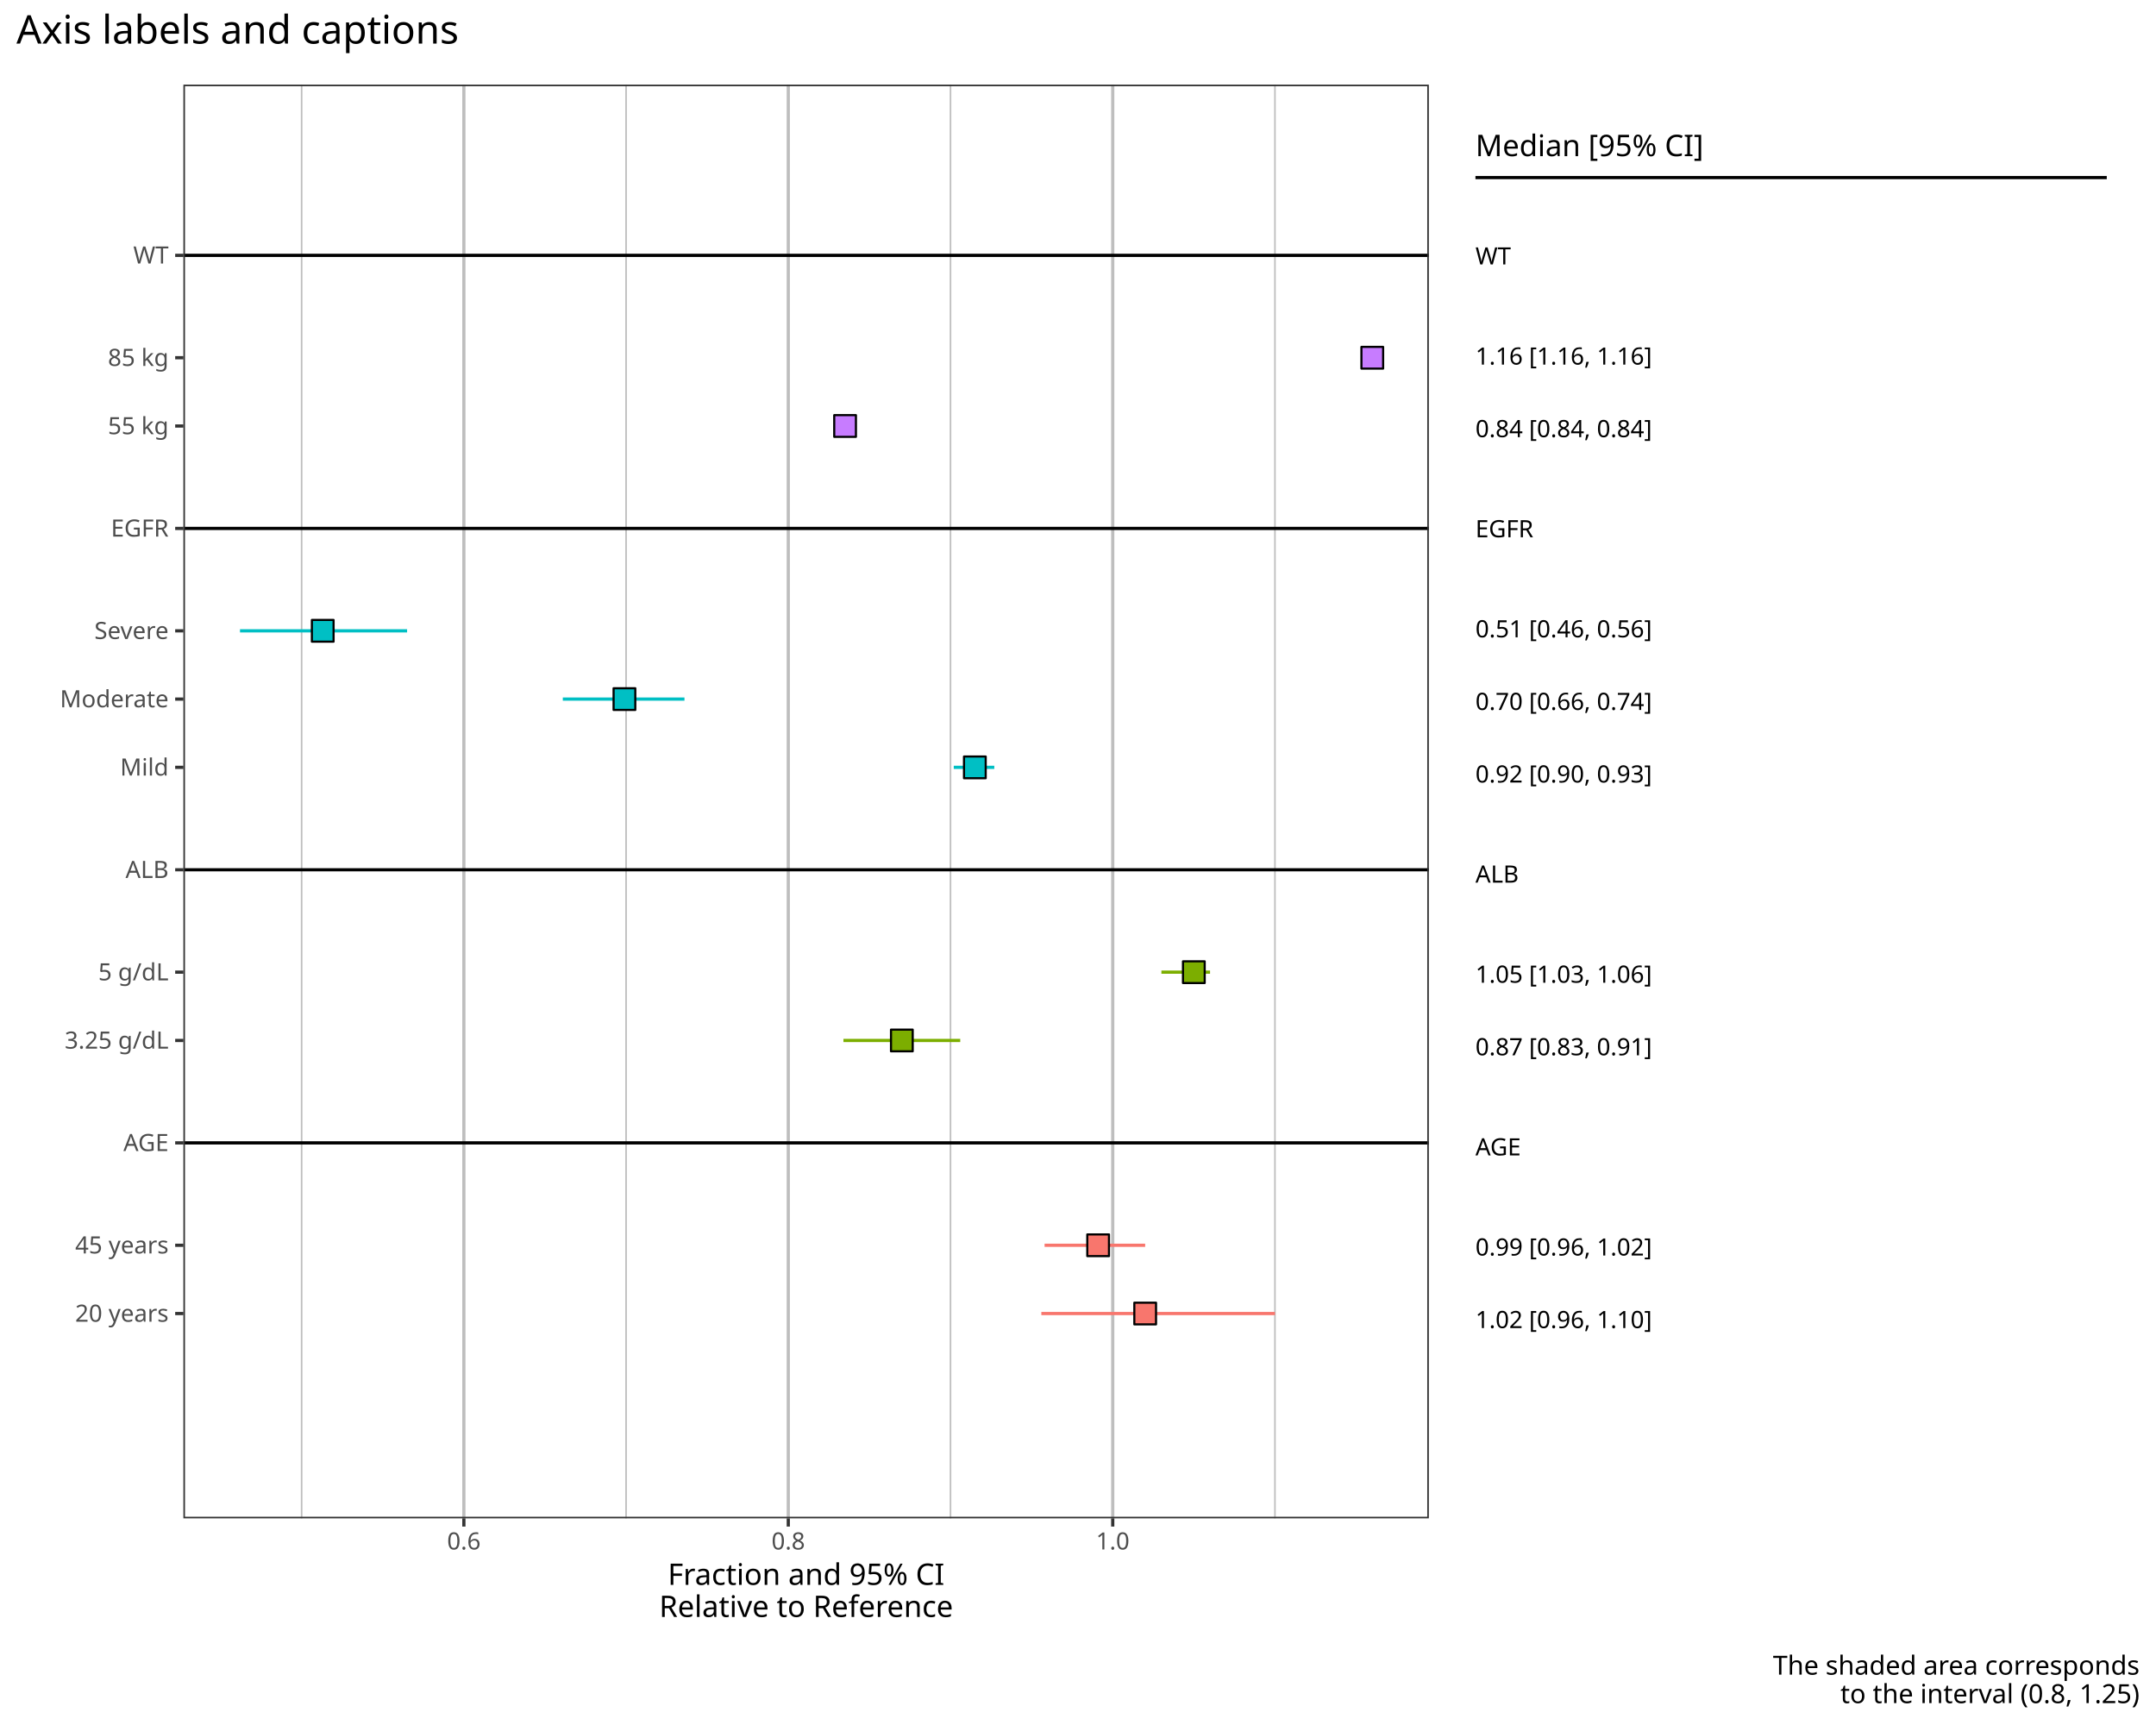
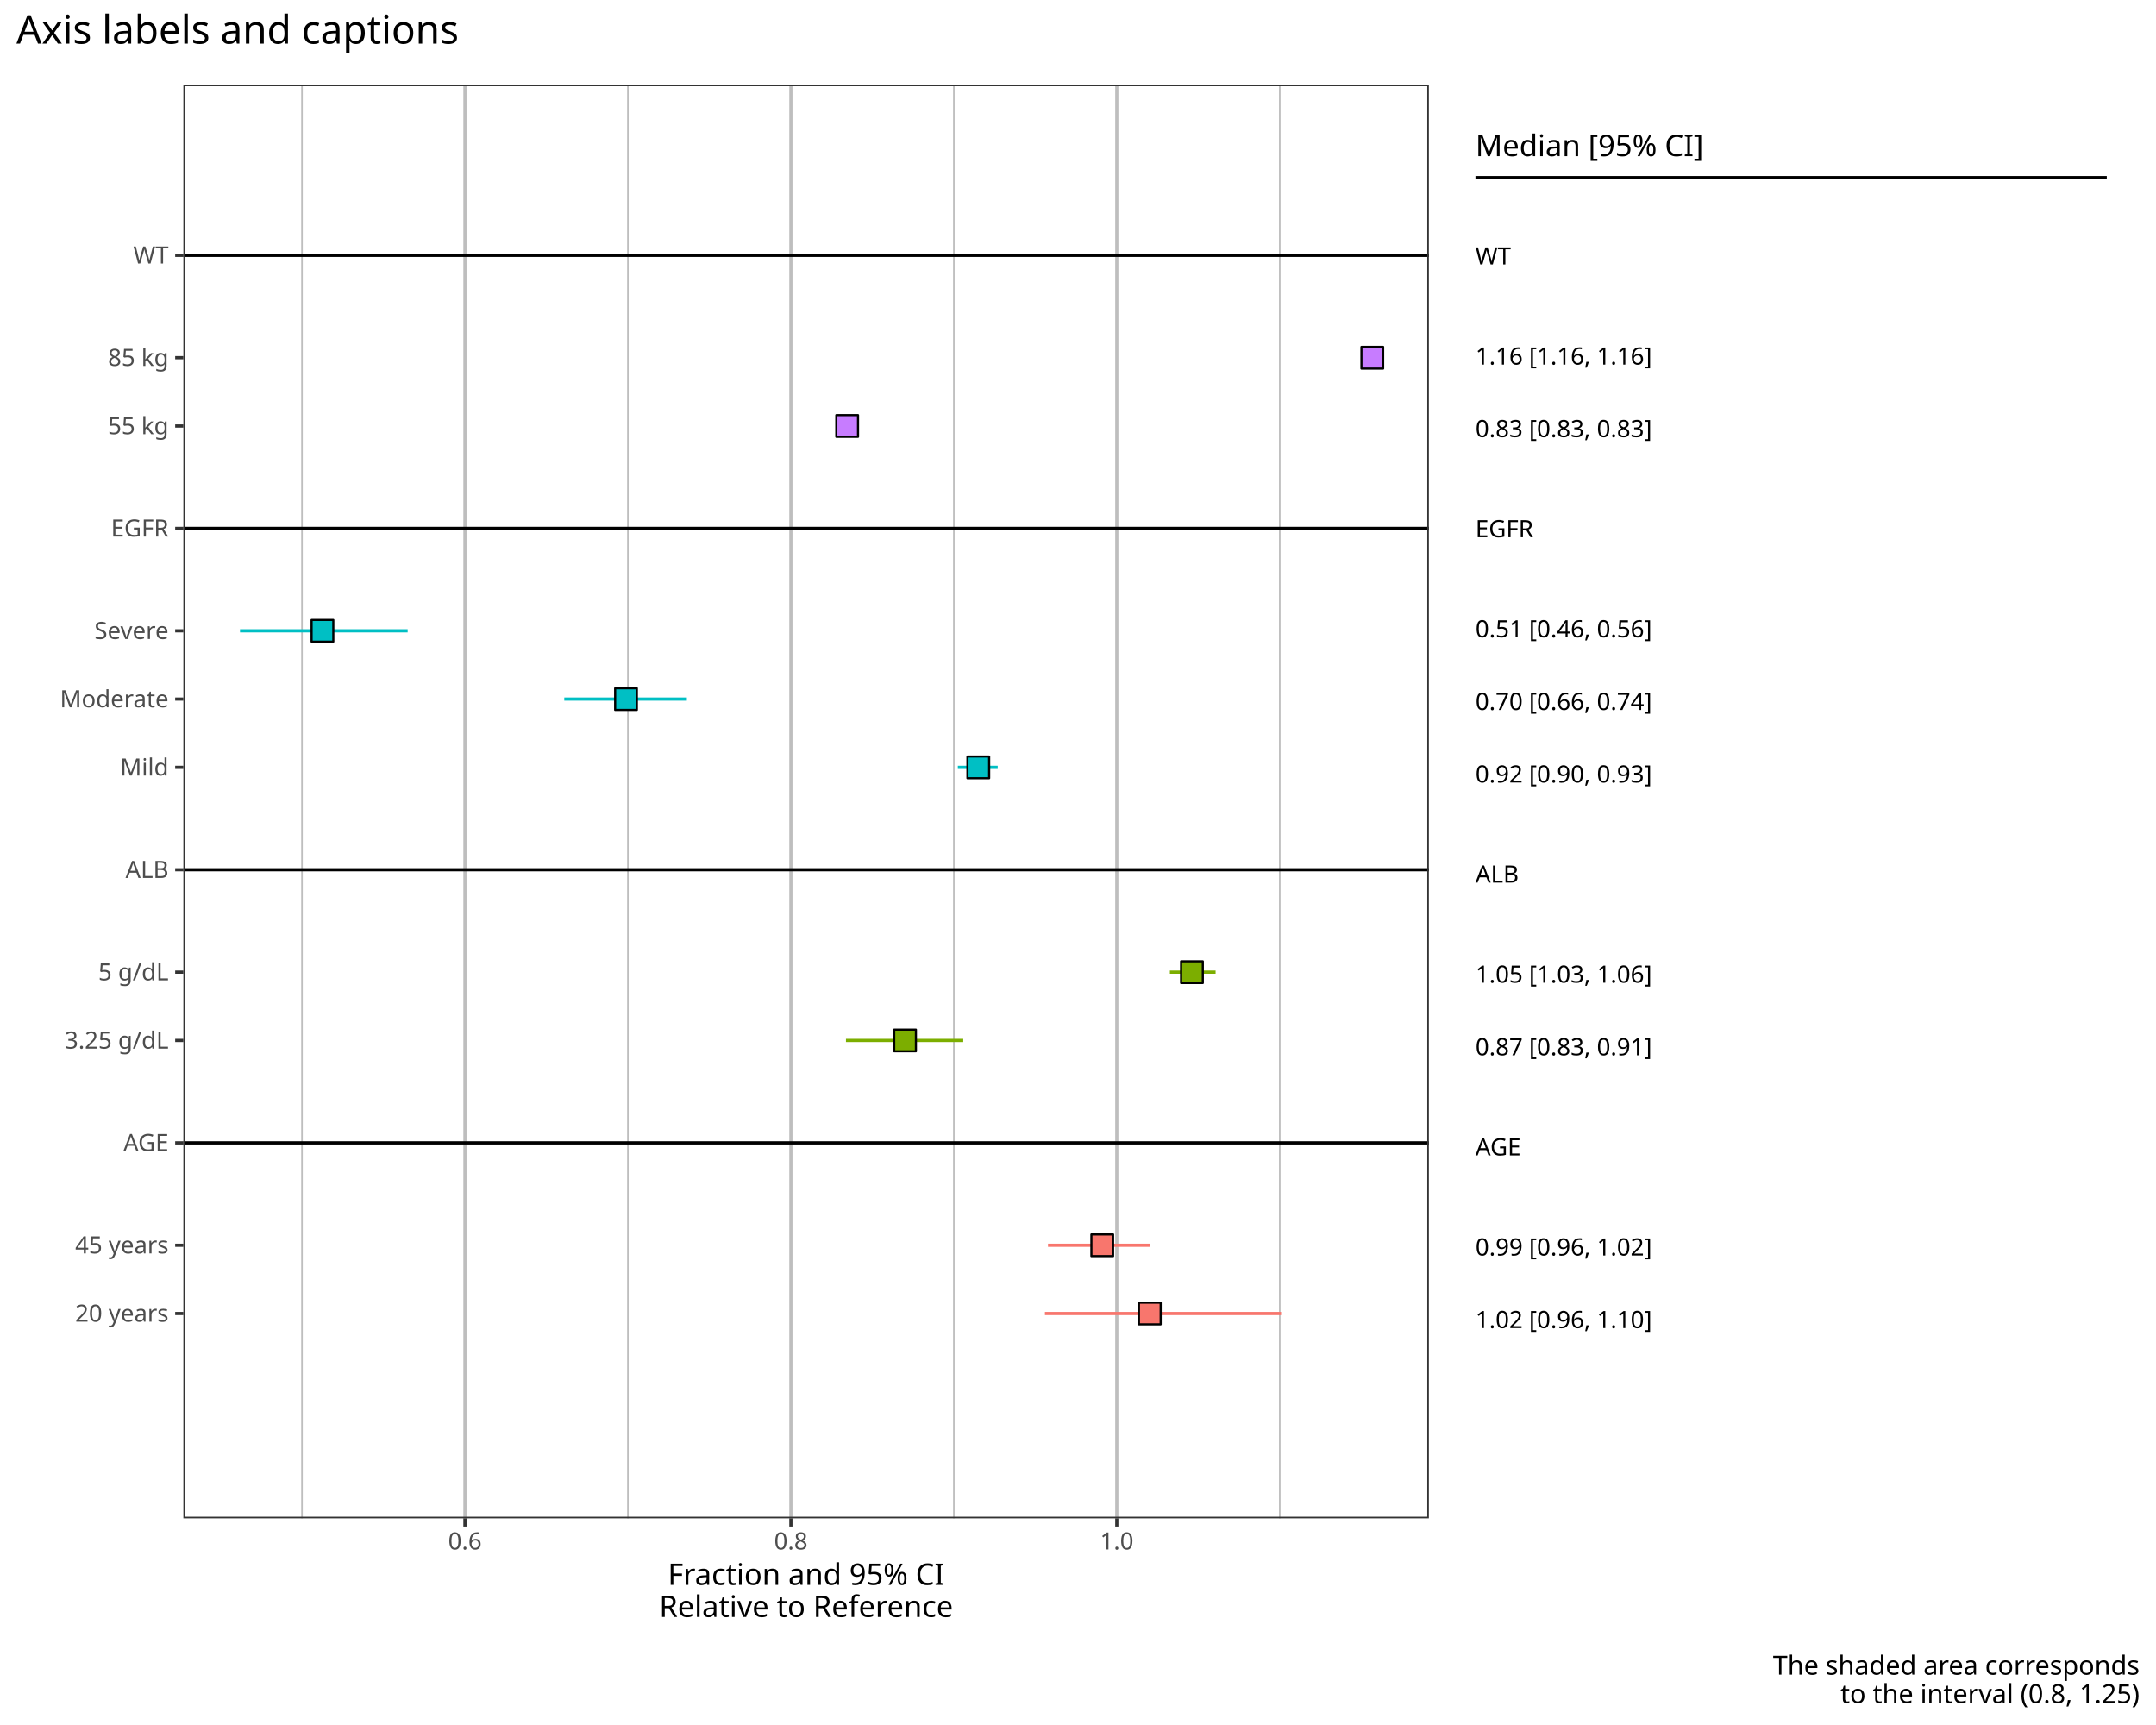
<svg xmlns="http://www.w3.org/2000/svg" class="svglite" data-engine-version="2.0" width="720.00pt" height="576.00pt" viewBox="0 0 720.00 576.00">
  <defs>
    <style type="text/css">
    .svglite line, .svglite polyline, .svglite polygon, .svglite path, .svglite rect, .svglite circle {
      fill: none;
      stroke: #000000;
      stroke-linecap: round;
      stroke-linejoin: round;
      stroke-miterlimit: 10.00;
    }
  </style>
  </defs>
  <rect width="100%" height="100%" style="stroke: none; fill: #FFFFFF;" />
  <defs>
    <clipPath id="cpMC4wMHw3MjAuMDB8MC4wMHw1NzYuMDA=">
      <rect x="0.00" y="0.00" width="720.00" height="576.00" />
    </clipPath>
  </defs>
  <g clip-path="url(#cpMC4wMHw3MjAuMDB8MC4wMHw1NzYuMDA=)">
    <rect x="0.00" y="0.00" width="720.00" height="576.00" style="stroke-width: 1.07; stroke: #FFFFFF; fill: #FFFFFF;" />
  </g>
  <defs>
    <clipPath id="cpNS40OHw3MTQuNTJ8MjIuNzh8NTQ3LjY1">
      <rect x="5.48" y="22.78" width="709.04" height="524.87" />
    </clipPath>
  </defs>
  <g clip-path="url(#cpNS40OHw3MTQuNTJ8MjIuNzh8NTQ3LjY1)">
</g>
  <g clip-path="url(#cpMC4wMHw3MjAuMDB8MC4wMHw1NzYuMDA=)">
</g>
  <defs>
    <clipPath id="cpNS40OHw0NzguMTd8MjIuNzh8NTQ3LjY1">
      <rect x="5.48" y="22.78" width="472.69" height="524.87" />
    </clipPath>
  </defs>
  <g clip-path="url(#cpNS40OHw0NzguMTd8MjIuNzh8NTQ3LjY1)">
    <rect x="5.48" y="22.78" width="472.69" height="524.87" style="stroke-width: 1.07; stroke: #FFFFFF; fill: #FFFFFF;" />
  </g>
  <g clip-path="url(#cpMC4wMHw3MjAuMDB8MC4wMHw1NzYuMDA=)">
</g>
  <defs>
    <clipPath id="cpNjEuMjR8NDc3LjE4fDI4LjI2fDUwNy4wMA==">
      <rect x="61.24" y="28.26" width="415.93" height="478.74" />
    </clipPath>
  </defs>
  <g clip-path="url(#cpNjEuMjR8NDc3LjE4fDI4LjI2fDUwNy4wMA==)">
    <rect x="61.24" y="28.26" width="415.93" height="478.74" style="stroke-width: 1.07; stroke: none; fill: #FFFFFF;" />
-     <polyline points="100.73,507.00 100.73,28.26 " style="stroke-width: 0.53; stroke: #BEBEBE; stroke-linecap: butt;" />
-     <polyline points="209.08,507.00 209.08,28.26 " style="stroke-width: 0.53; stroke: #BEBEBE; stroke-linecap: butt;" />
-     <polyline points="317.42,507.00 317.42,28.26 " style="stroke-width: 0.53; stroke: #BEBEBE; stroke-linecap: butt;" />
-     <polyline points="425.77,507.00 425.77,28.26 " style="stroke-width: 0.53; stroke: #BEBEBE; stroke-linecap: butt;" />
-     <polyline points="154.91,507.00 154.91,28.26 " style="stroke-width: 1.07; stroke: #BEBEBE; stroke-linecap: butt;" />
-     <polyline points="263.25,507.00 263.25,28.26 " style="stroke-width: 1.07; stroke: #BEBEBE; stroke-linecap: butt;" />
-     <polyline points="371.60,507.00 371.60,28.26 " style="stroke-width: 1.07; stroke: #BEBEBE; stroke-linecap: butt;" />
-     <line x1="-170.13" y1="507.00" x2="-170.13" y2="28.26" style="stroke-width: 1.07; stroke-dasharray: 1.42,4.27,5.69,4.27; stroke-linecap: butt;" />
-     <polyline points="425.77,438.61 425.77,438.61 " style="stroke-width: 1.07; stroke: #F8766D; stroke-linecap: butt;" />
-     <polyline points="425.77,438.61 347.76,438.61 " style="stroke-width: 1.07; stroke: #F8766D; stroke-linecap: butt;" />
-     <polyline points="347.76,438.61 347.76,438.61 " style="stroke-width: 1.07; stroke: #F8766D; stroke-linecap: butt;" />
-     <polyline points="382.43,415.81 382.43,415.81 " style="stroke-width: 1.07; stroke: #F8766D; stroke-linecap: butt;" />
-     <polyline points="382.43,415.81 348.84,415.81 " style="stroke-width: 1.07; stroke: #F8766D; stroke-linecap: butt;" />
-     <polyline points="348.84,415.81 348.84,415.81 " style="stroke-width: 1.07; stroke: #F8766D; stroke-linecap: butt;" />
-     <polyline points="320.67,347.42 320.67,347.42 " style="stroke-width: 1.07; stroke: #7CAE00; stroke-linecap: butt;" />
-     <polyline points="320.67,347.42 281.67,347.42 " style="stroke-width: 1.07; stroke: #7CAE00; stroke-linecap: butt;" />
-     <polyline points="281.67,347.42 281.67,347.42 " style="stroke-width: 1.07; stroke: #7CAE00; stroke-linecap: butt;" />
-     <polyline points="404.10,324.62 404.10,324.62 " style="stroke-width: 1.07; stroke: #7CAE00; stroke-linecap: butt;" />
-     <polyline points="404.10,324.62 387.85,324.62 " style="stroke-width: 1.07; stroke: #7CAE00; stroke-linecap: butt;" />
-     <polyline points="387.85,324.62 387.85,324.62 " style="stroke-width: 1.07; stroke: #7CAE00; stroke-linecap: butt;" />
-     <polyline points="332.05,256.23 332.05,256.23 " style="stroke-width: 1.07; stroke: #00BFC4; stroke-linecap: butt;" />
-     <polyline points="332.05,256.23 318.51,256.23 " style="stroke-width: 1.07; stroke: #00BFC4; stroke-linecap: butt;" />
-     <polyline points="318.51,256.23 318.51,256.23 " style="stroke-width: 1.07; stroke: #00BFC4; stroke-linecap: butt;" />
-     <polyline points="228.58,233.44 228.58,233.44 " style="stroke-width: 1.07; stroke: #00BFC4; stroke-linecap: butt;" />
-     <polyline points="228.58,233.44 187.95,233.44 " style="stroke-width: 1.07; stroke: #00BFC4; stroke-linecap: butt;" />
-     <polyline points="187.95,233.44 187.95,233.44 " style="stroke-width: 1.07; stroke: #00BFC4; stroke-linecap: butt;" />
-     <polyline points="135.95,210.64 135.95,210.64 " style="stroke-width: 1.07; stroke: #00BFC4; stroke-linecap: butt;" />
-     <polyline points="135.95,210.64 80.15,210.64 " style="stroke-width: 1.07; stroke: #00BFC4; stroke-linecap: butt;" />
+     <polyline points="100.85,507.00 100.85,28.26 " style="stroke-width: 0.53; stroke: #BEBEBE; stroke-linecap: butt;" />
+     <polyline points="209.69,507.00 209.69,28.26 " style="stroke-width: 0.53; stroke: #BEBEBE; stroke-linecap: butt;" />
+     <polyline points="318.54,507.00 318.54,28.26 " style="stroke-width: 0.53; stroke: #BEBEBE; stroke-linecap: butt;" />
+     <polyline points="427.38,507.00 427.38,28.26 " style="stroke-width: 0.53; stroke: #BEBEBE; stroke-linecap: butt;" />
+     <polyline points="155.27,507.00 155.27,28.26 " style="stroke-width: 1.07; stroke: #BEBEBE; stroke-linecap: butt;" />
+     <polyline points="264.12,507.00 264.12,28.26 " style="stroke-width: 1.07; stroke: #BEBEBE; stroke-linecap: butt;" />
+     <polyline points="372.96,507.00 372.96,28.26 " style="stroke-width: 1.07; stroke: #BEBEBE; stroke-linecap: butt;" />
+     <line x1="-171.26" y1="507.00" x2="-171.26" y2="28.26" style="stroke-width: 1.07; stroke-dasharray: 1.42,4.27,5.69,4.27; stroke-linecap: butt;" />
+     <polyline points="427.83,438.61 427.83,438.61 " style="stroke-width: 1.07; stroke: #F8766D; stroke-linecap: butt;" />
+     <polyline points="427.83,438.61 348.95,438.61 " style="stroke-width: 1.07; stroke: #F8766D; stroke-linecap: butt;" />
+     <polyline points="348.95,438.61 348.95,438.61 " style="stroke-width: 1.07; stroke: #F8766D; stroke-linecap: butt;" />
+     <polyline points="384.10,415.81 384.10,415.81 " style="stroke-width: 1.07; stroke: #F8766D; stroke-linecap: butt;" />
+     <polyline points="384.10,415.81 349.98,415.81 " style="stroke-width: 1.07; stroke: #F8766D; stroke-linecap: butt;" />
+     <polyline points="349.98,415.81 349.98,415.81 " style="stroke-width: 1.07; stroke: #F8766D; stroke-linecap: butt;" />
+     <polyline points="321.68,347.42 321.68,347.42 " style="stroke-width: 1.07; stroke: #7CAE00; stroke-linecap: butt;" />
+     <polyline points="321.68,347.42 282.51,347.42 " style="stroke-width: 1.07; stroke: #7CAE00; stroke-linecap: butt;" />
+     <polyline points="282.51,347.42 282.51,347.42 " style="stroke-width: 1.07; stroke: #7CAE00; stroke-linecap: butt;" />
+     <polyline points="405.95,324.62 405.95,324.62 " style="stroke-width: 1.07; stroke: #7CAE00; stroke-linecap: butt;" />
+     <polyline points="405.95,324.62 390.68,324.62 " style="stroke-width: 1.07; stroke: #7CAE00; stroke-linecap: butt;" />
+     <polyline points="390.68,324.62 390.68,324.62 " style="stroke-width: 1.07; stroke: #7CAE00; stroke-linecap: butt;" />
+     <polyline points="333.18,256.23 333.18,256.23 " style="stroke-width: 1.07; stroke: #00BFC4; stroke-linecap: butt;" />
+     <polyline points="333.18,256.23 319.87,256.23 " style="stroke-width: 1.07; stroke: #00BFC4; stroke-linecap: butt;" />
+     <polyline points="319.87,256.23 319.87,256.23 " style="stroke-width: 1.07; stroke: #00BFC4; stroke-linecap: butt;" />
+     <polyline points="229.38,233.44 229.38,233.44 " style="stroke-width: 1.07; stroke: #00BFC4; stroke-linecap: butt;" />
+     <polyline points="229.38,233.44 188.44,233.44 " style="stroke-width: 1.07; stroke: #00BFC4; stroke-linecap: butt;" />
+     <polyline points="188.44,233.44 188.44,233.44 " style="stroke-width: 1.07; stroke: #00BFC4; stroke-linecap: butt;" />
+     <polyline points="136.14,210.64 136.14,210.64 " style="stroke-width: 1.07; stroke: #00BFC4; stroke-linecap: butt;" />
+     <polyline points="136.14,210.64 80.15,210.64 " style="stroke-width: 1.07; stroke: #00BFC4; stroke-linecap: butt;" />
    <polyline points="80.15,210.64 80.15,210.64 " style="stroke-width: 1.07; stroke: #00BFC4; stroke-linecap: butt;" />
-     <polyline points="282.21,142.25 282.21,142.25 " style="stroke-width: 1.07; stroke: #C77CFF; stroke-linecap: butt;" />
-     <polyline points="282.21,142.25 282.21,142.25 " style="stroke-width: 1.07; stroke: #C77CFF; stroke-linecap: butt;" />
-     <polyline points="282.21,142.25 282.21,142.25 " style="stroke-width: 1.07; stroke: #C77CFF; stroke-linecap: butt;" />
+     <polyline points="282.92,142.25 282.92,142.25 " style="stroke-width: 1.07; stroke: #C77CFF; stroke-linecap: butt;" />
+     <polyline points="282.92,142.25 282.92,142.25 " style="stroke-width: 1.07; stroke: #C77CFF; stroke-linecap: butt;" />
+     <polyline points="282.92,142.25 282.92,142.25 " style="stroke-width: 1.07; stroke: #C77CFF; stroke-linecap: butt;" />
    <polyline points="458.27,119.45 458.27,119.45 " style="stroke-width: 1.07; stroke: #C77CFF; stroke-linecap: butt;" />
    <polyline points="458.27,119.45 458.27,119.45 " style="stroke-width: 1.07; stroke: #C77CFF; stroke-linecap: butt;" />
    <polyline points="458.27,119.45 458.27,119.45 " style="stroke-width: 1.07; stroke: #C77CFF; stroke-linecap: butt;" />
-     <rect x="378.81" y="434.98" width="7.25" height="7.25" style="stroke-width: 0.71; fill: #F8766D;" />
-     <rect x="363.10" y="412.19" width="7.25" height="7.25" style="stroke-width: 0.71; fill: #F8766D;" />
-     <rect x="297.55" y="343.80" width="7.25" height="7.25" style="stroke-width: 0.71; fill: #7CAE00;" />
-     <rect x="395.06" y="321.00" width="7.25" height="7.25" style="stroke-width: 0.71; fill: #7CAE00;" />
-     <rect x="321.93" y="252.61" width="7.25" height="7.25" style="stroke-width: 0.71; fill: #00BFC4;" />
-     <rect x="204.91" y="229.81" width="7.25" height="7.25" style="stroke-width: 0.71; fill: #00BFC4;" />
-     <rect x="104.15" y="207.01" width="7.25" height="7.25" style="stroke-width: 0.71; fill: #00BFC4;" />
-     <rect x="278.59" y="138.62" width="7.25" height="7.25" style="stroke-width: 0.71; fill: #C77CFF;" />
+     <rect x="380.35" y="434.98" width="7.25" height="7.25" style="stroke-width: 0.71; fill: #F8766D;" />
+     <rect x="364.47" y="412.19" width="7.25" height="7.25" style="stroke-width: 0.71; fill: #F8766D;" />
+     <rect x="298.62" y="343.80" width="7.25" height="7.25" style="stroke-width: 0.71; fill: #7CAE00;" />
+     <rect x="394.43" y="321.00" width="7.25" height="7.25" style="stroke-width: 0.71; fill: #7CAE00;" />
+     <rect x="323.08" y="252.61" width="7.25" height="7.25" style="stroke-width: 0.71; fill: #00BFC4;" />
+     <rect x="205.43" y="229.81" width="7.25" height="7.25" style="stroke-width: 0.71; fill: #00BFC4;" />
+     <rect x="104.06" y="207.01" width="7.25" height="7.25" style="stroke-width: 0.71; fill: #00BFC4;" />
+     <rect x="279.29" y="138.62" width="7.25" height="7.25" style="stroke-width: 0.71; fill: #C77CFF;" />
    <rect x="454.65" y="115.83" width="7.25" height="7.25" style="stroke-width: 0.71; fill: #C77CFF;" />
-     <polygon points="-170.13,381.62 -170.13,374.78 -170.13,381.62 -170.13,388.45 " style="stroke-width: 0.21; fill: #08306B;" />
-     <polygon points="-170.13,290.43 -170.13,283.59 -170.13,290.43 -170.13,297.27 " style="stroke-width: 0.21; fill: #08306B;" />
-     <polygon points="-170.13,176.44 -170.13,169.60 -170.13,176.44 -170.13,183.28 " style="stroke-width: 0.21; fill: #08306B;" />
-     <polygon points="-170.13,85.26 -170.13,78.42 -170.13,85.26 -170.13,92.09 " style="stroke-width: 0.21; fill: #08306B;" />
+     <polygon points="-171.26,381.62 -171.26,374.78 -171.26,381.62 -171.26,388.45 " style="stroke-width: 0.21; fill: #08306B;" />
+     <polygon points="-171.26,290.43 -171.26,283.59 -171.26,290.43 -171.26,297.27 " style="stroke-width: 0.21; fill: #08306B;" />
+     <polygon points="-171.26,176.44 -171.26,169.60 -171.26,176.44 -171.26,183.28 " style="stroke-width: 0.21; fill: #08306B;" />
+     <polygon points="-171.26,85.26 -171.26,78.42 -171.26,85.26 -171.26,92.09 " style="stroke-width: 0.21; fill: #08306B;" />
    <line x1="61.24" y1="85.26" x2="477.18" y2="85.26" style="stroke-width: 1.07; stroke-linecap: butt;" />
    <line x1="61.24" y1="176.44" x2="477.18" y2="176.44" style="stroke-width: 1.07; stroke-linecap: butt;" />
    <line x1="61.24" y1="290.43" x2="477.18" y2="290.43" style="stroke-width: 1.07; stroke-linecap: butt;" />
    <line x1="61.24" y1="381.62" x2="477.18" y2="381.62" style="stroke-width: 1.07; stroke-linecap: butt;" />
    <rect x="61.24" y="28.26" width="415.93" height="478.74" style="stroke-width: 1.07; stroke: #333333;" />
  </g>
  <g clip-path="url(#cpMC4wMHw3MjAuMDB8MC4wMHw1NzYuMDA=)">
    <text x="56.31" y="87.99" text-anchor="end" style="font-size: 7.94px; fill: #4D4D4D; font-family: sans;" textLength="12.34px" lengthAdjust="spacingAndGlyphs">WT</text>
    <text x="56.31" y="122.18" text-anchor="end" style="font-size: 7.94px; fill: #4D4D4D; font-family: sans;" textLength="19.42px" lengthAdjust="spacingAndGlyphs">85 kg</text>
    <text x="56.31" y="144.98" text-anchor="end" style="font-size: 7.94px; fill: #4D4D4D; font-family: sans;" textLength="19.42px" lengthAdjust="spacingAndGlyphs">55 kg</text>
    <text x="56.31" y="179.17" text-anchor="end" style="font-size: 7.94px; fill: #4D4D4D; font-family: sans;" textLength="22.05px" lengthAdjust="spacingAndGlyphs">EGFR</text>
    <text x="56.31" y="213.37" text-anchor="end" style="font-size: 7.94px; fill: #4D4D4D; font-family: sans;" textLength="25.15px" lengthAdjust="spacingAndGlyphs">Severe</text>
    <text x="56.31" y="236.17" text-anchor="end" style="font-size: 7.94px; fill: #4D4D4D; font-family: sans;" textLength="33.54px" lengthAdjust="spacingAndGlyphs">Moderate</text>
    <text x="56.31" y="258.96" text-anchor="end" style="font-size: 7.94px; fill: #4D4D4D; font-family: sans;" textLength="14.55px" lengthAdjust="spacingAndGlyphs">Mild</text>
    <text x="56.31" y="293.16" text-anchor="end" style="font-size: 7.94px; fill: #4D4D4D; font-family: sans;" textLength="15.01px" lengthAdjust="spacingAndGlyphs">ALB</text>
    <text x="56.31" y="327.35" text-anchor="end" style="font-size: 7.94px; fill: #4D4D4D; font-family: sans;" textLength="22.07px" lengthAdjust="spacingAndGlyphs">5 g/dL</text>
    <text x="56.31" y="350.15" text-anchor="end" style="font-size: 7.94px; fill: #4D4D4D; font-family: sans;" textLength="33.10px" lengthAdjust="spacingAndGlyphs">3.25 g/dL</text>
    <text x="56.31" y="384.35" text-anchor="end" style="font-size: 7.94px; fill: #4D4D4D; font-family: sans;" textLength="16.77px" lengthAdjust="spacingAndGlyphs">AGE</text>
    <text x="56.31" y="418.54" text-anchor="end" style="font-size: 7.94px; fill: #4D4D4D; font-family: sans;" textLength="30.45px" lengthAdjust="spacingAndGlyphs">45 years</text>
    <text x="56.31" y="441.34" text-anchor="end" style="font-size: 7.94px; fill: #4D4D4D; font-family: sans;" textLength="30.45px" lengthAdjust="spacingAndGlyphs">20 years</text>
    <polyline points="58.50,85.26 61.24,85.26 " style="stroke-width: 1.07; stroke: #333333; stroke-linecap: butt;" />
    <polyline points="58.50,119.45 61.24,119.45 " style="stroke-width: 1.07; stroke: #333333; stroke-linecap: butt;" />
    <polyline points="58.50,142.25 61.24,142.25 " style="stroke-width: 1.07; stroke: #333333; stroke-linecap: butt;" />
    <polyline points="58.50,176.44 61.24,176.44 " style="stroke-width: 1.07; stroke: #333333; stroke-linecap: butt;" />
    <polyline points="58.50,210.64 61.24,210.64 " style="stroke-width: 1.07; stroke: #333333; stroke-linecap: butt;" />
    <polyline points="58.50,233.44 61.24,233.44 " style="stroke-width: 1.07; stroke: #333333; stroke-linecap: butt;" />
    <polyline points="58.50,256.23 61.24,256.23 " style="stroke-width: 1.07; stroke: #333333; stroke-linecap: butt;" />
    <polyline points="58.50,290.43 61.24,290.43 " style="stroke-width: 1.07; stroke: #333333; stroke-linecap: butt;" />
    <polyline points="58.50,324.62 61.24,324.62 " style="stroke-width: 1.07; stroke: #333333; stroke-linecap: butt;" />
    <polyline points="58.50,347.42 61.24,347.42 " style="stroke-width: 1.07; stroke: #333333; stroke-linecap: butt;" />
    <polyline points="58.50,381.62 61.24,381.62 " style="stroke-width: 1.07; stroke: #333333; stroke-linecap: butt;" />
    <polyline points="58.50,415.81 61.24,415.81 " style="stroke-width: 1.07; stroke: #333333; stroke-linecap: butt;" />
    <polyline points="58.50,438.61 61.24,438.61 " style="stroke-width: 1.07; stroke: #333333; stroke-linecap: butt;" />
-     <polyline points="154.91,509.74 154.91,507.00 " style="stroke-width: 1.07; stroke: #333333; stroke-linecap: butt;" />
-     <polyline points="263.25,509.74 263.25,507.00 " style="stroke-width: 1.07; stroke: #333333; stroke-linecap: butt;" />
-     <polyline points="371.60,509.74 371.60,507.00 " style="stroke-width: 1.07; stroke: #333333; stroke-linecap: butt;" />
-     <text x="154.91" y="517.39" text-anchor="middle" style="font-size: 7.94px; fill: #4D4D4D; font-family: sans;" textLength="11.03px" lengthAdjust="spacingAndGlyphs">0.6</text>
-     <text x="263.25" y="517.39" text-anchor="middle" style="font-size: 7.94px; fill: #4D4D4D; font-family: sans;" textLength="11.03px" lengthAdjust="spacingAndGlyphs">0.8</text>
-     <text x="371.60" y="517.39" text-anchor="middle" style="font-size: 7.94px; fill: #4D4D4D; font-family: sans;" textLength="11.03px" lengthAdjust="spacingAndGlyphs">1.0</text>
+     <polyline points="155.27,509.74 155.27,507.00 " style="stroke-width: 1.07; stroke: #333333; stroke-linecap: butt;" />
+     <polyline points="264.12,509.74 264.12,507.00 " style="stroke-width: 1.07; stroke: #333333; stroke-linecap: butt;" />
+     <polyline points="372.96,509.74 372.96,507.00 " style="stroke-width: 1.07; stroke: #333333; stroke-linecap: butt;" />
+     <text x="155.27" y="517.39" text-anchor="middle" style="font-size: 7.94px; fill: #4D4D4D; font-family: sans;" textLength="11.03px" lengthAdjust="spacingAndGlyphs">0.6</text>
+     <text x="264.12" y="517.39" text-anchor="middle" style="font-size: 7.94px; fill: #4D4D4D; font-family: sans;" textLength="11.03px" lengthAdjust="spacingAndGlyphs">0.8</text>
+     <text x="372.96" y="517.39" text-anchor="middle" style="font-size: 7.94px; fill: #4D4D4D; font-family: sans;" textLength="11.03px" lengthAdjust="spacingAndGlyphs">1.0</text>
    <text x="269.21" y="529.21" text-anchor="middle" style="font-size: 9.92px; font-family: sans;" textLength="93.20px" lengthAdjust="spacingAndGlyphs">Fraction and 95% CI </text>
    <text x="269.21" y="539.92" text-anchor="middle" style="font-size: 9.92px; font-family: sans;" textLength="95.42px" lengthAdjust="spacingAndGlyphs">Relative to Reference</text>
  </g>
  <defs>
    <clipPath id="cpNDc4LjE3fDcxNC41MnwyMi43OHw1NDcuNjU=">
      <rect x="478.17" y="22.78" width="236.35" height="524.87" />
    </clipPath>
  </defs>
  <g clip-path="url(#cpNDc4LjE3fDcxNC41MnwyMi43OHw1NDcuNjU=)">
    <rect x="478.17" y="22.78" width="236.35" height="524.87" style="stroke-width: 1.07; stroke: #FFFFFF; fill: #FFFFFF;" />
  </g>
  <g clip-path="url(#cpMC4wMHw3MjAuMDB8MC4wMHw1NzYuMDA=)">
</g>
  <defs>
    <clipPath id="cpNDkyLjczfDcwMy41NnwyOC4yNnw1MTcuNzE=">
      <rect x="492.73" y="28.26" width="210.83" height="489.45" />
    </clipPath>
  </defs>
  <g clip-path="url(#cpNDkyLjczfDcwMy41NnwyOC4yNnw1MTcuNzE=)">
    <rect x="492.73" y="28.26" width="210.83" height="489.45" style="stroke-width: 1.07; stroke: none; fill: #FFFFFF;" />
    <text x="492.73" y="88.31" style="font-size: 7.97px; font-family: sans;" textLength="12.39px" lengthAdjust="spacingAndGlyphs">WT</text>
    <text x="492.73" y="121.74" style="font-size: 7.97px; font-family: sans;" textLength="57.59px" lengthAdjust="spacingAndGlyphs">1.16 [1.16, 1.16]</text>
-     <text x="492.73" y="145.97" style="font-size: 7.97px; font-family: sans;" textLength="57.59px" lengthAdjust="spacingAndGlyphs">0.84 [0.84, 0.84]</text>
+     <text x="492.73" y="145.97" style="font-size: 7.97px; font-family: sans;" textLength="57.59px" lengthAdjust="spacingAndGlyphs">0.83 [0.83, 0.83]</text>
    <text x="492.73" y="179.40" style="font-size: 7.97px; font-family: sans;" textLength="22.14px" lengthAdjust="spacingAndGlyphs">EGFR</text>
    <text x="492.73" y="212.82" style="font-size: 7.97px; font-family: sans;" textLength="57.59px" lengthAdjust="spacingAndGlyphs">0.51 [0.46, 0.56]</text>
    <text x="492.73" y="237.06" style="font-size: 7.97px; font-family: sans;" textLength="57.59px" lengthAdjust="spacingAndGlyphs">0.70 [0.66, 0.74]</text>
    <text x="492.73" y="261.29" style="font-size: 7.97px; font-family: sans;" textLength="57.59px" lengthAdjust="spacingAndGlyphs">0.92 [0.90, 0.93]</text>
    <text x="492.73" y="294.71" style="font-size: 7.97px; font-family: sans;" textLength="15.06px" lengthAdjust="spacingAndGlyphs">ALB</text>
    <text x="492.73" y="328.14" style="font-size: 7.97px; font-family: sans;" textLength="57.59px" lengthAdjust="spacingAndGlyphs">1.05 [1.03, 1.06]</text>
    <text x="492.73" y="352.37" style="font-size: 7.97px; font-family: sans;" textLength="57.59px" lengthAdjust="spacingAndGlyphs">0.87 [0.83, 0.91]</text>
    <text x="492.73" y="385.80" style="font-size: 7.97px; font-family: sans;" textLength="16.83px" lengthAdjust="spacingAndGlyphs">AGE</text>
    <text x="492.73" y="419.23" style="font-size: 7.97px; font-family: sans;" textLength="57.59px" lengthAdjust="spacingAndGlyphs">0.99 [0.96, 1.02]</text>
    <text x="492.73" y="443.46" style="font-size: 7.97px; font-family: sans;" textLength="57.59px" lengthAdjust="spacingAndGlyphs">1.02 [0.96, 1.10]</text>
    <text x="492.73" y="52.14" style="font-size: 9.96px; font-family: sans;" textLength="73.62px" lengthAdjust="spacingAndGlyphs">Median [95% CI]</text>
    <line x1="492.73" y1="59.30" x2="703.56" y2="59.30" style="stroke-width: 1.07; stroke-linecap: butt;" />
  </g>
  <g clip-path="url(#cpMC4wMHw3MjAuMDB8MC4wMHw1NzYuMDA=)">
    <polyline points="492.73,517.71 703.56,517.71 " style="stroke-width: 1.07; stroke: #FFFFFF; stroke-linecap: butt;" />
    <polyline points="492.73,520.45 492.73,517.71 " style="stroke-width: 1.07; stroke: #FFFFFF; stroke-linecap: butt;" />
    <polyline points="542.34,520.45 542.34,517.71 " style="stroke-width: 1.07; stroke: #FFFFFF; stroke-linecap: butt;" />
    <polyline points="591.95,520.45 591.95,517.71 " style="stroke-width: 1.07; stroke: #FFFFFF; stroke-linecap: butt;" />
    <polyline points="641.55,520.45 641.55,517.71 " style="stroke-width: 1.07; stroke: #FFFFFF; stroke-linecap: butt;" />
    <polyline points="691.16,520.45 691.16,517.71 " style="stroke-width: 1.07; stroke: #FFFFFF; stroke-linecap: butt;" />
    <text x="492.73" y="528.11" text-anchor="middle" style="font-size: 7.94px; fill: #FFFFFF; font-family: sans;" textLength="15.45px" lengthAdjust="spacingAndGlyphs">1.00</text>
    <text x="542.34" y="528.11" text-anchor="middle" style="font-size: 7.94px; fill: #FFFFFF; font-family: sans;" textLength="15.45px" lengthAdjust="spacingAndGlyphs">1.04</text>
    <text x="591.95" y="528.11" text-anchor="middle" style="font-size: 7.94px; fill: #FFFFFF; font-family: sans;" textLength="15.45px" lengthAdjust="spacingAndGlyphs">1.08</text>
    <text x="641.55" y="528.11" text-anchor="middle" style="font-size: 7.94px; fill: #FFFFFF; font-family: sans;" textLength="15.45px" lengthAdjust="spacingAndGlyphs">1.12</text>
    <text x="691.16" y="528.11" text-anchor="middle" style="font-size: 7.94px; fill: #FFFFFF; font-family: sans;" textLength="15.45px" lengthAdjust="spacingAndGlyphs">1.16</text>
    <text x="714.52" y="559.19" text-anchor="end" style="font-size: 8.80px; font-family: sans;" textLength="117.43px" lengthAdjust="spacingAndGlyphs">The shaded area corresponds</text>
    <text x="714.52" y="568.69" text-anchor="end" style="font-size: 8.80px; font-family: sans;" textLength="178.51px" lengthAdjust="spacingAndGlyphs">                                  to the interval (0.8, 1.25)</text>
    <text x="5.48" y="14.56" style="font-size: 13.20px; font-family: sans;" textLength="141.64px" lengthAdjust="spacingAndGlyphs">Axis labels and captions</text>
  </g>
</svg>
